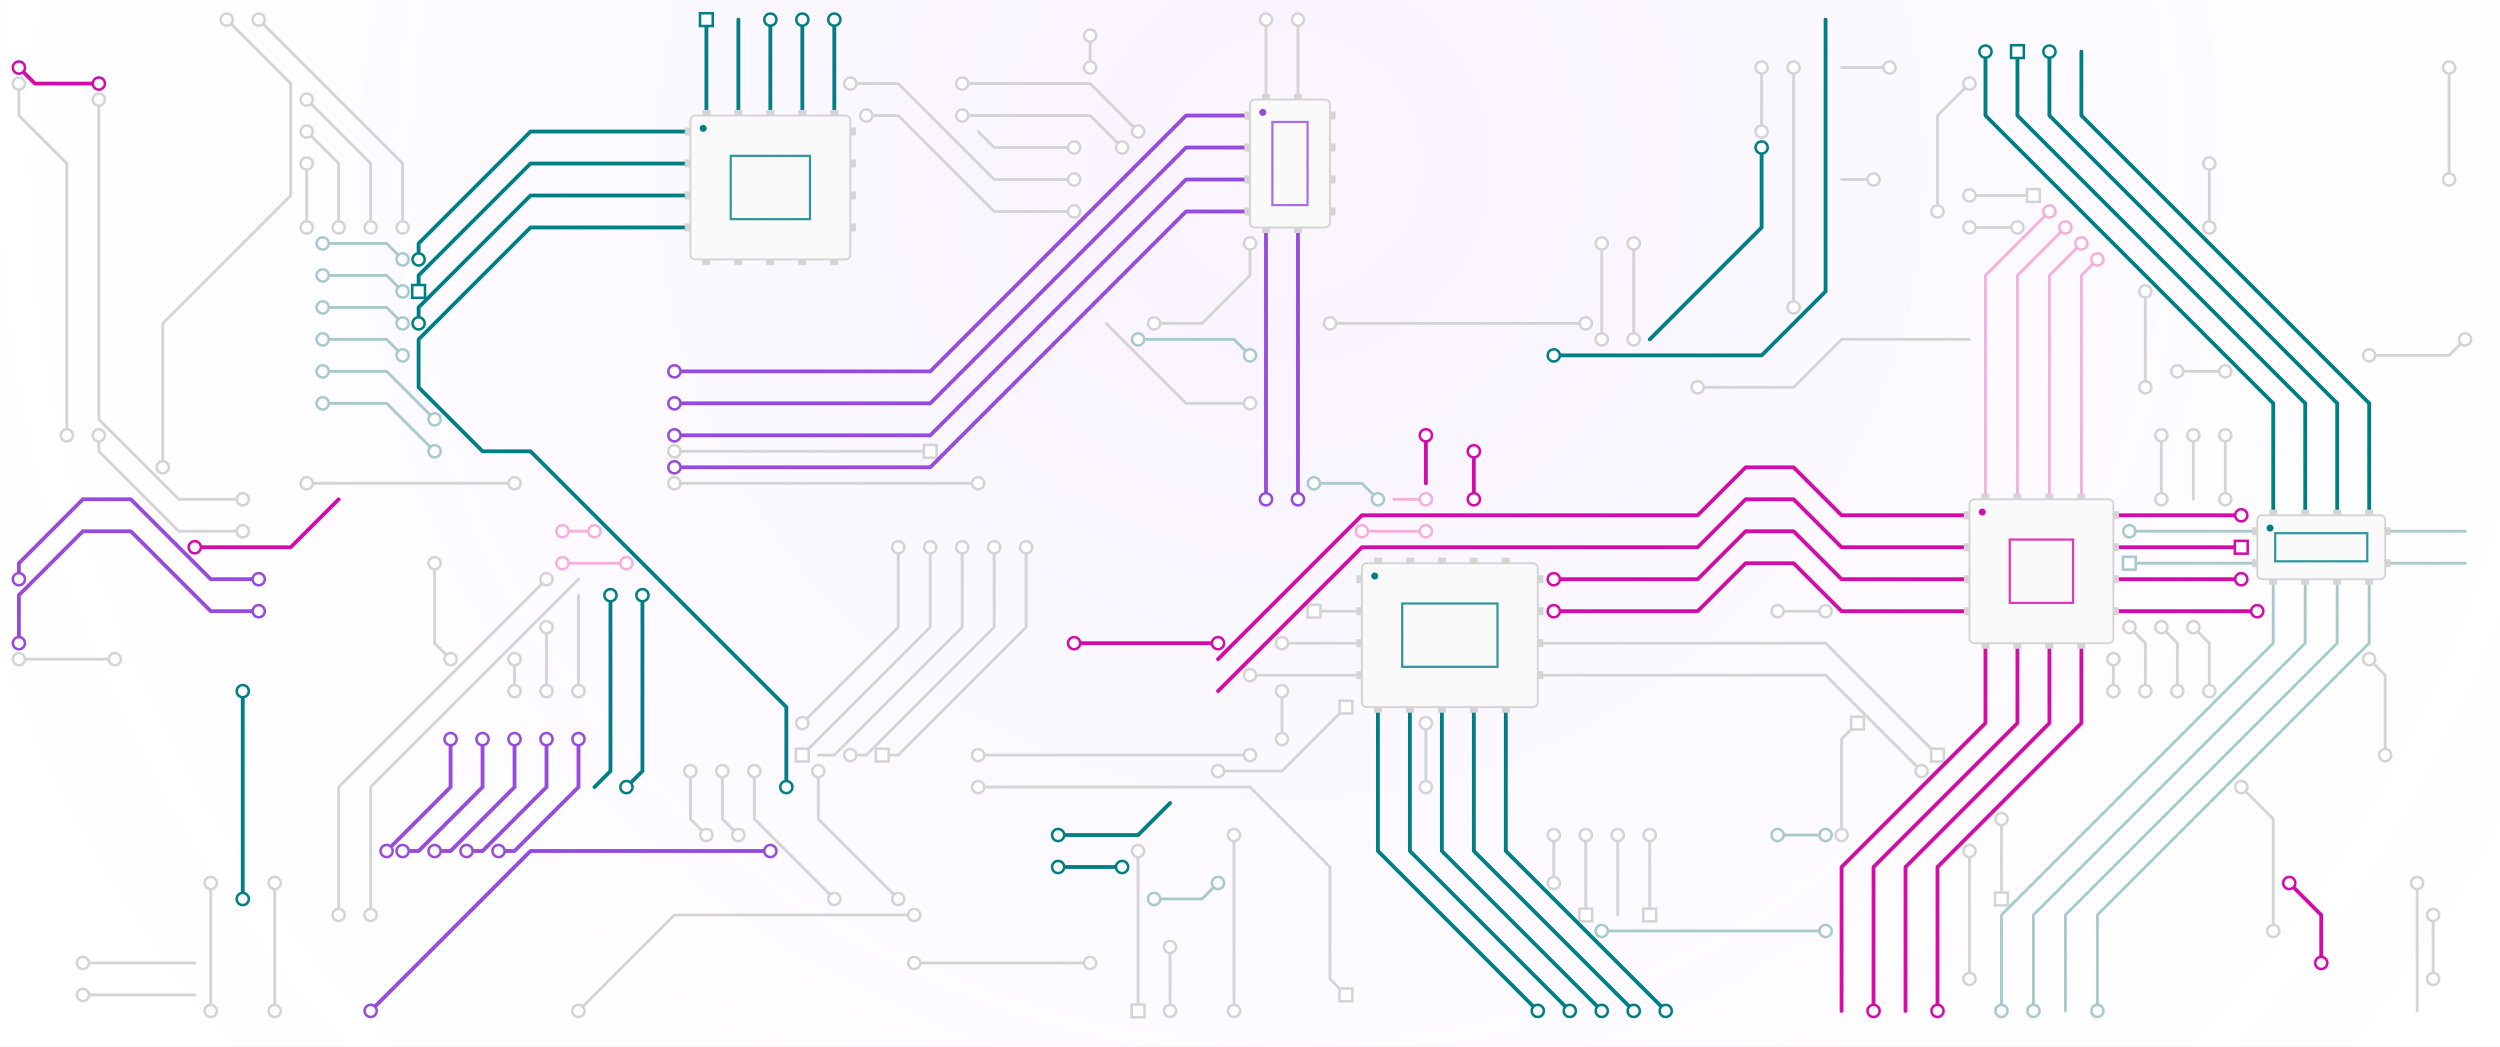
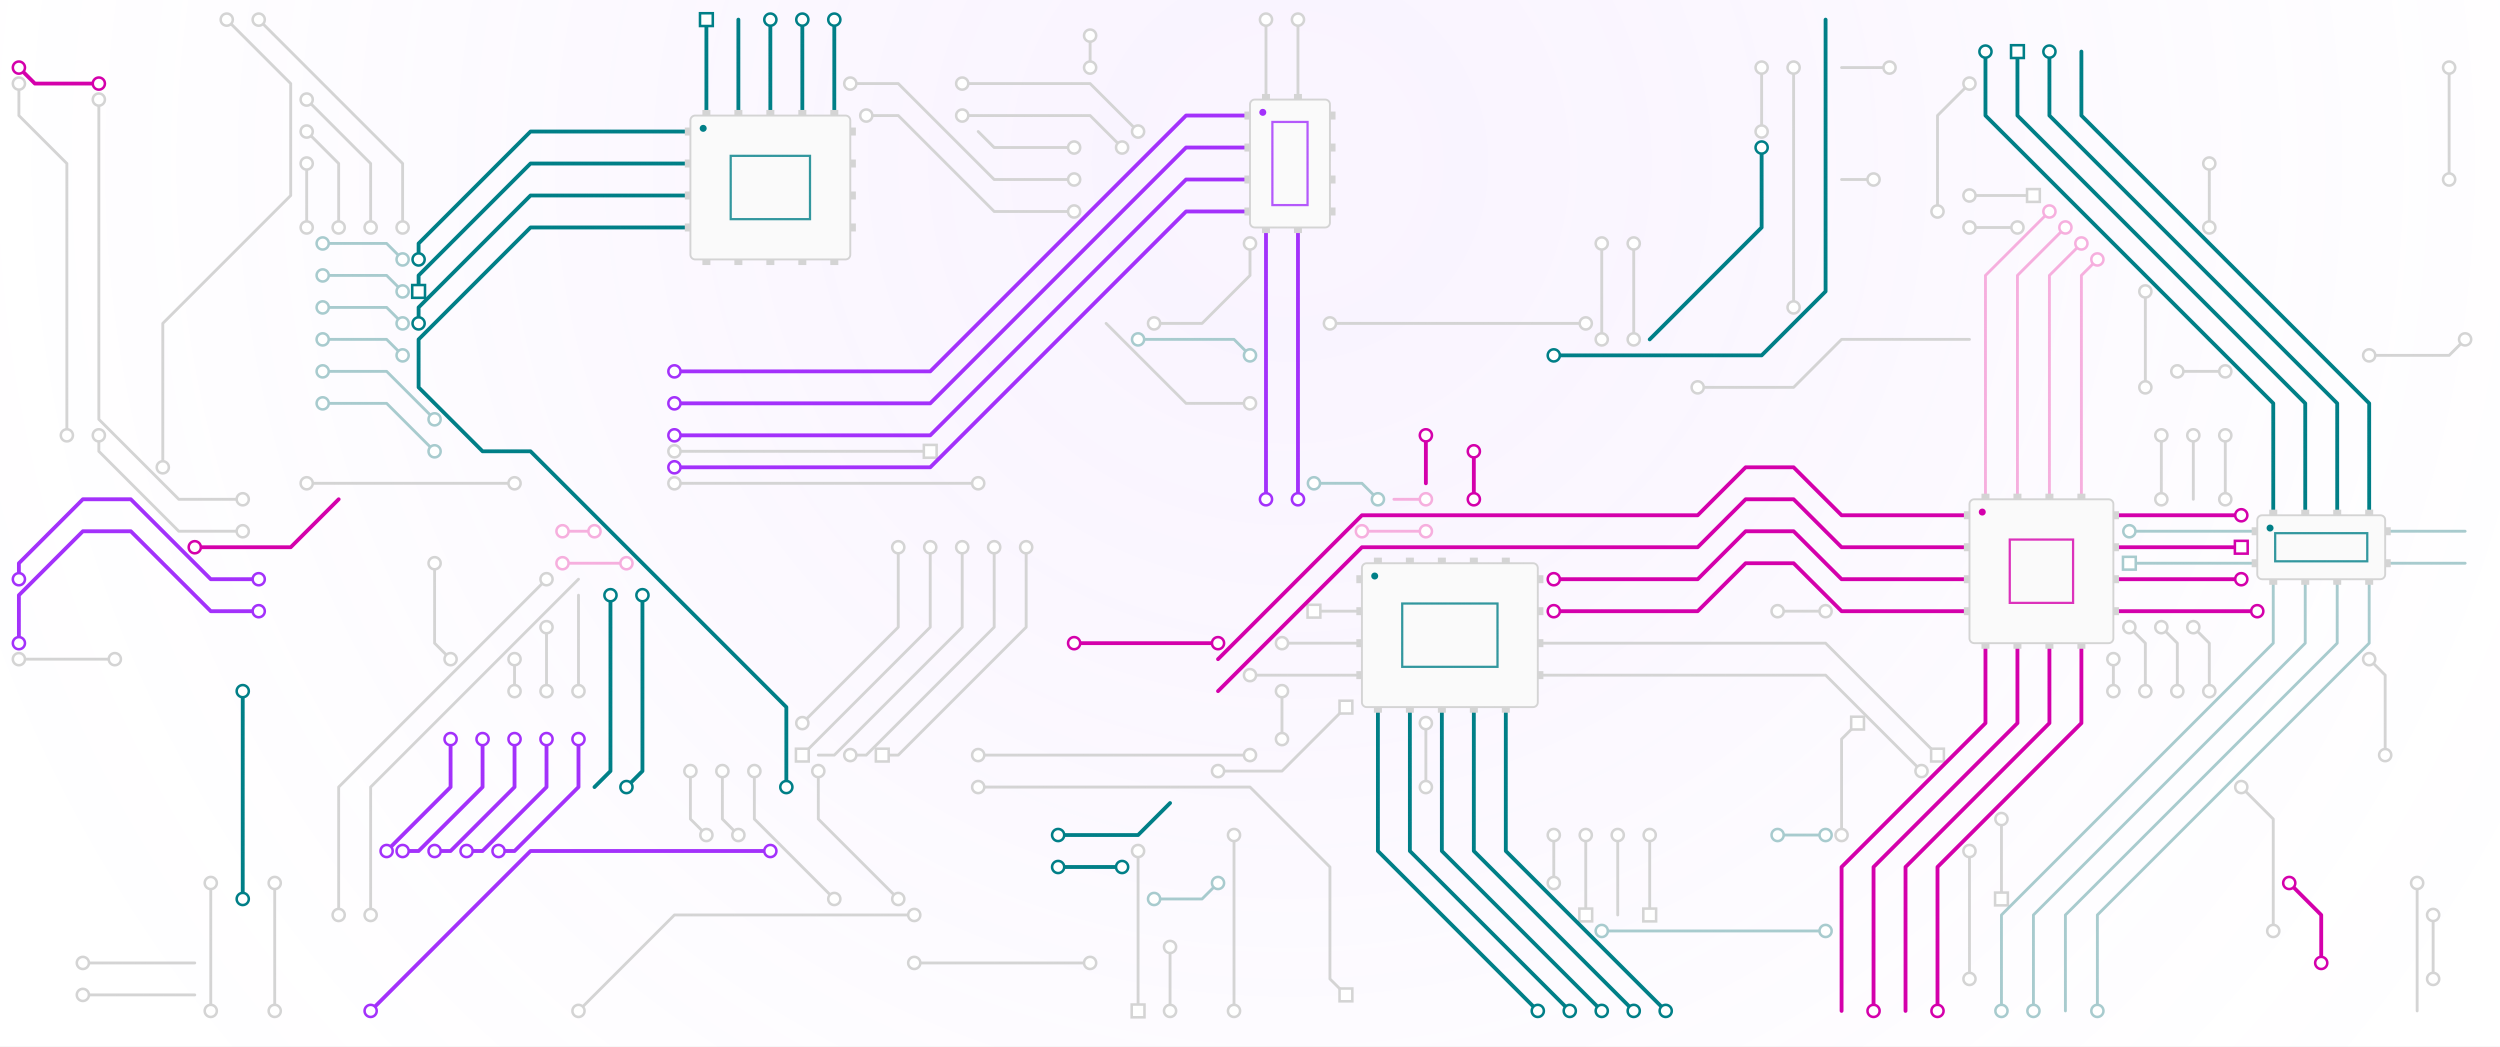
<svg xmlns="http://www.w3.org/2000/svg" width="3440" height="1440" viewBox="0 0 3440 1440">
  <defs>
    <filter id="glow" x="-20%" y="-20%" width="140%" height="140%">
      <feGaussianBlur in="SourceGraphic" stdDeviation="0.4" result="b" />
      <feComponentTransfer in="b" result="g">
        <feFuncA type="linear" slope="1.2" />
      </feComponentTransfer>
      <feMerge>
        <feMergeNode in="g" />
        <feMergeNode in="SourceGraphic" />
      </feMerge>
    </filter>
    <radialGradient id="glow-bg" gradientUnits="userSpaceOnUse" cx="1775" cy="225" r="2064">
      <stop offset="0" stop-color="#bb7aff" stop-opacity="0.08" />
      <stop offset="0.125" stop-color="#bb7aff" stop-opacity="0.077" />
      <stop offset="0.25" stop-color="#bb7aff" stop-opacity="0.068" />
      <stop offset="0.375" stop-color="#bb7aff" stop-opacity="0.055" />
      <stop offset="0.5" stop-color="#bb7aff" stop-opacity="0.04" />
      <stop offset="0.625" stop-color="#bb7aff" stop-opacity="0.025" />
      <stop offset="0.75" stop-color="#bb7aff" stop-opacity="0.013" />
      <stop offset="0.875" stop-color="#bb7aff" stop-opacity="0.003" />
      <stop offset="1" stop-color="#bb7aff" stop-opacity="0" />
    </radialGradient>
    <filter id="grain" x="0" y="0" width="100%" height="100%" color-interpolation-filters="sRGB">
      <feTurbulence type="fractalNoise" baseFrequency="0.85" numOctaves="2" seed="76577" stitchTiles="stitch" />
      <feColorMatrix type="matrix" values="0.33 0.33 0.33 0 0 0.33 0.33 0.33 0 0 0.33 0.33 0.33 0 0 0 0 0 0 1" />
    </filter>
  </defs>
  <rect width="3440" height="1440" fill="#ffffff" />
  <rect width="3440" height="1440" fill="url(#glow-bg)" />
  <g transform="translate(4 5) scale(22)">
    <g>
      <path d="M79 5.65L79 5L79 1M81 5.65L81 5L81 1M96.35 40L97 40L114 40L121 47M96.35 42L97 42L114 42L120 48M84.65 38L84 38L82 38M84.65 40L84 40L80 40M84.65 42L84 42L78 42M73 59L73 63M139 27L139 31M137 27L137 31M135 27L135 31M125 51L125 56M78 25L74 25L69 20M10 29L10 20L18 12L18 5L14 1M60 5L68 5L71 8M60 7L68 7L70 9M76 48L80 48L84 44M64 34L64 39L56 47L55 47M62 34L62 39L54 47L53 47M60 34L60 39L52 47L51 47M58 34L58 39L50 47M56 34L56 39L50 45M151 55L151 63M42 28L58 28M42 30L61 30M149 47L149 42L148 41M115 52L115 46L116 45M117 11L115 11M103 52L103 57M101 52L101 57M99 52L99 57M97 52L97 55M19 14L19 10M21 14L21 10L19 8M23 14L23 10L19 6M25 14L25 10L16 1M77 52L77 63M71 53L71 63M142 58L142 51L140 49M138 10L138 14M123 12L127 12M123 14L126 14M153 4L153 11M68 2L68 4M72 20L75 20L78 17L78 15M121 13L121 7L123 5M132 43L132 41M134 43L134 40L133 39M136 43L136 40L135 39M138 43L138 40L137 39M57 57L42 57L36 63M7 41L1 41M123 53L123 61M15 33L11 33L6 28L6 27M15 31L11 31L6 26L6 6M118 4L115 4M51 48L51 51L56 56M47 48L47 51L52 56M45 48L45 51L46 52M43 48L43 51L44 52M148 22L153 22L154 21M152 57L152 61M136 23L139 23M32 30L19 30M89 49L89 45M106 24L112 24L115 21L123 21M21 57L21 49L34 36M23 57L23 49L36 36M17 55L17 63M13 55L13 63M80 46L80 43M4 27L4 10L1 7L1 5M27 35L27 40L28 41M5 60L12 60M5 62L12 62M134 24L134 18M61 47L78 47M61 49L78 49L83 54L83 61L84 62M102 15L102 21M100 15L100 21M83 20L99 20M112 4L112 19M110 4L110 8M68 60L57 60M67 13L62 13L56 7L54 7M67 11L62 11L56 5L53 5M67 9L62 9L61 8M111 38L114 38M32 43L32 41M34 43L34 39M36 43L36 37" fill="none" stroke="#d4d4d4" stroke-width=".18" stroke-linejoin="round" stroke-linecap="round" />
      <g fill="#ffffff" stroke="#d4d4d4" stroke-width=".16">
        <circle cx="79" cy="1" r=".38" />
        <circle cx="81" cy="1" r=".38" />
        <rect x="120.6" y="46.6" width=".8" height=".8" />
        <circle cx="120" cy="48" r=".38" />
        <rect x="81.6" y="37.6" width=".8" height=".8" />
        <circle cx="80" cy="40" r=".38" />
        <circle cx="78" cy="42" r=".38" />
        <circle cx="73" cy="59" r=".38" />
        <circle cx="73" cy="63" r=".38" />
        <circle cx="139" cy="27" r=".38" />
        <circle cx="139" cy="31" r=".38" />
        <circle cx="137" cy="27" r=".38" />
        <circle cx="135" cy="27" r=".38" />
        <circle cx="135" cy="31" r=".38" />
        <circle cx="125" cy="51" r=".38" />
        <rect x="124.6" y="55.6" width=".8" height=".8" />
        <circle cx="78" cy="25" r=".38" />
        <circle cx="10" cy="29" r=".38" />
        <circle cx="14" cy="1" r=".38" />
        <circle cx="60" cy="5" r=".38" />
        <circle cx="71" cy="8" r=".38" />
        <circle cx="60" cy="7" r=".38" />
        <circle cx="70" cy="9" r=".38" />
        <circle cx="76" cy="48" r=".38" />
        <rect x="83.6" y="43.6" width=".8" height=".8" />
        <circle cx="64" cy="34" r=".38" />
        <rect x="54.6" y="46.6" width=".8" height=".8" />
        <circle cx="62" cy="34" r=".38" />
        <circle cx="53" cy="47" r=".38" />
        <circle cx="60" cy="34" r=".38" />
        <circle cx="58" cy="34" r=".38" />
        <rect x="49.6" y="46.6" width=".8" height=".8" />
        <circle cx="56" cy="34" r=".38" />
        <circle cx="50" cy="45" r=".38" />
        <circle cx="151" cy="55" r=".38" />
        <circle cx="42" cy="28" r=".38" />
        <rect x="57.6" y="27.6" width=".8" height=".8" />
        <circle cx="42" cy="30" r=".38" />
        <circle cx="61" cy="30" r=".38" />
        <circle cx="149" cy="47" r=".38" />
        <circle cx="148" cy="41" r=".38" />
        <circle cx="115" cy="52" r=".38" />
        <rect x="115.6" y="44.6" width=".8" height=".8" />
        <circle cx="117" cy="11" r=".38" />
        <circle cx="103" cy="52" r=".38" />
        <rect x="102.6" y="56.6" width=".8" height=".8" />
        <circle cx="101" cy="52" r=".38" />
        <circle cx="99" cy="52" r=".38" />
        <rect x="98.6" y="56.6" width=".8" height=".8" />
        <circle cx="97" cy="52" r=".38" />
        <circle cx="97" cy="55" r=".38" />
        <circle cx="19" cy="14" r=".38" />
        <circle cx="19" cy="10" r=".38" />
        <circle cx="21" cy="14" r=".38" />
        <circle cx="19" cy="8" r=".38" />
        <circle cx="23" cy="14" r=".38" />
        <circle cx="19" cy="6" r=".38" />
        <circle cx="25" cy="14" r=".38" />
        <circle cx="16" cy="1" r=".38" />
        <circle cx="77" cy="52" r=".38" />
        <circle cx="77" cy="63" r=".38" />
        <circle cx="71" cy="53" r=".38" />
        <rect x="70.6" y="62.6" width=".8" height=".8" />
        <circle cx="142" cy="58" r=".38" />
        <circle cx="140" cy="49" r=".38" />
        <circle cx="138" cy="10" r=".38" />
        <circle cx="138" cy="14" r=".38" />
        <circle cx="123" cy="12" r=".38" />
        <rect x="126.6" y="11.6" width=".8" height=".8" />
        <circle cx="123" cy="14" r=".38" />
        <circle cx="126" cy="14" r=".38" />
        <circle cx="153" cy="4" r=".38" />
        <circle cx="153" cy="11" r=".38" />
        <circle cx="68" cy="2" r=".38" />
        <circle cx="68" cy="4" r=".38" />
        <circle cx="72" cy="20" r=".38" />
        <circle cx="78" cy="15" r=".38" />
        <circle cx="121" cy="13" r=".38" />
        <circle cx="123" cy="5" r=".38" />
        <circle cx="132" cy="43" r=".38" />
        <circle cx="132" cy="41" r=".38" />
        <circle cx="134" cy="43" r=".38" />
        <circle cx="133" cy="39" r=".38" />
        <circle cx="136" cy="43" r=".38" />
        <circle cx="135" cy="39" r=".38" />
        <circle cx="138" cy="43" r=".38" />
        <circle cx="137" cy="39" r=".38" />
        <circle cx="57" cy="57" r=".38" />
        <circle cx="36" cy="63" r=".38" />
        <circle cx="7" cy="41" r=".38" />
        <circle cx="1" cy="41" r=".38" />
        <circle cx="123" cy="53" r=".38" />
        <circle cx="123" cy="61" r=".38" />
        <circle cx="15" cy="33" r=".38" />
        <circle cx="6" cy="27" r=".38" />
        <circle cx="15" cy="31" r=".38" />
        <circle cx="6" cy="6" r=".38" />
        <circle cx="118" cy="4" r=".38" />
        <circle cx="51" cy="48" r=".38" />
        <circle cx="56" cy="56" r=".38" />
        <circle cx="47" cy="48" r=".38" />
        <circle cx="52" cy="56" r=".38" />
        <circle cx="45" cy="48" r=".38" />
        <circle cx="46" cy="52" r=".38" />
        <circle cx="43" cy="48" r=".38" />
        <circle cx="44" cy="52" r=".38" />
        <circle cx="148" cy="22" r=".38" />
        <circle cx="154" cy="21" r=".38" />
        <circle cx="152" cy="57" r=".38" />
        <circle cx="152" cy="61" r=".38" />
        <circle cx="136" cy="23" r=".38" />
        <circle cx="139" cy="23" r=".38" />
        <circle cx="32" cy="30" r=".38" />
        <circle cx="19" cy="30" r=".38" />
        <circle cx="89" cy="49" r=".38" />
        <circle cx="89" cy="45" r=".38" />
        <circle cx="106" cy="24" r=".38" />
        <circle cx="21" cy="57" r=".38" />
        <circle cx="34" cy="36" r=".38" />
        <circle cx="23" cy="57" r=".38" />
        <circle cx="17" cy="55" r=".38" />
        <circle cx="17" cy="63" r=".38" />
        <circle cx="13" cy="55" r=".38" />
        <circle cx="13" cy="63" r=".38" />
        <circle cx="80" cy="46" r=".38" />
        <circle cx="80" cy="43" r=".38" />
        <circle cx="4" cy="27" r=".38" />
        <circle cx="1" cy="5" r=".38" />
        <circle cx="27" cy="35" r=".38" />
        <circle cx="28" cy="41" r=".38" />
        <circle cx="5" cy="60" r=".38" />
        <circle cx="5" cy="62" r=".38" />
        <circle cx="134" cy="24" r=".38" />
        <circle cx="134" cy="18" r=".38" />
        <circle cx="61" cy="47" r=".38" />
        <circle cx="78" cy="47" r=".38" />
        <circle cx="61" cy="49" r=".38" />
        <rect x="83.6" y="61.6" width=".8" height=".8" />
        <circle cx="102" cy="15" r=".38" />
        <circle cx="102" cy="21" r=".38" />
        <circle cx="100" cy="15" r=".38" />
        <circle cx="100" cy="21" r=".38" />
        <circle cx="83" cy="20" r=".38" />
        <circle cx="99" cy="20" r=".38" />
        <circle cx="112" cy="4" r=".38" />
        <circle cx="112" cy="19" r=".38" />
        <circle cx="110" cy="4" r=".38" />
        <circle cx="110" cy="8" r=".38" />
        <circle cx="68" cy="60" r=".38" />
        <circle cx="57" cy="60" r=".38" />
        <circle cx="67" cy="13" r=".38" />
        <circle cx="54" cy="7" r=".38" />
        <circle cx="67" cy="11" r=".38" />
        <circle cx="53" cy="5" r=".38" />
        <circle cx="67" cy="9" r=".38" />
        <circle cx="111" cy="38" r=".38" />
        <circle cx="114" cy="38" r=".38" />
        <circle cx="32" cy="43" r=".38" />
        <circle cx="32" cy="41" r=".38" />
        <circle cx="34" cy="43" r=".38" />
        <circle cx="34" cy="39" r=".38" />
        <circle cx="36" cy="43" r=".38" />
      </g>
    </g>
    <g>
-       <path d="M149.35 33L150 33L154 33M149.35 35L150 35L154 35M140.65 33L140 33L133 33M140.65 35L140 35L133 35M142 36.35L142 37L142 40L125 57L125 63M144 36.35L144 37L144 40L127 57L127 63M146 36.35L146 37L146 40L129 57L129 63M148 36.35L148 37L148 40L131 57L131 63M82 30L85 30L86 31M100 58L114 58M111 52L114 52M20 15L24 15L25 16M20 17L24 17L25 18M20 19L24 19L25 20M20 21L24 21L25 22M20 23L24 23L27 26M20 25L24 25L27 28M71 21L77 21L78 22M72 56L75 56L76 55" fill="none" stroke="#a8cacd" stroke-width=".18" stroke-linejoin="round" stroke-linecap="round" />
-       <g fill="#ffffff" stroke="#a8cacd" stroke-width=".16">
+       <path d="M149.35 33L150 33L154 33M149.35 35L150 35L154 35M140.65 33L140 33L133 33M140.65 35L140 35L133 35M142 36.35L142 37L142 40L125 57L125 63M144 36.35L144 37L144 40L127 57L127 63M146 36.35L146 37L146 40L129 57L129 63M148 36.35L148 37L148 40L131 57L131 63M82 30L85 30L86 31M100 58L114 58M111 52L114 52M20 15L24 15L25 16M20 17L24 17L25 18M20 19L24 19L25 20M20 21L24 21L25 22M20 23L24 23L27 26M20 25L24 25L27 28M71 21L77 21L78 22M72 56L75 56L76 55" fill="none" stroke="#a8cbce" stroke-width=".18" stroke-linejoin="round" stroke-linecap="round" />
+       <g fill="#ffffff" stroke="#a8cbce" stroke-width=".16">
        <circle cx="133" cy="33" r=".38" />
        <rect x="132.6" y="34.6" width=".8" height=".8" />
        <circle cx="125" cy="63" r=".38" />
        <circle cx="127" cy="63" r=".38" />
        <circle cx="131" cy="63" r=".38" />
        <circle cx="82" cy="30" r=".38" />
        <circle cx="86" cy="31" r=".38" />
        <circle cx="100" cy="58" r=".38" />
        <circle cx="114" cy="58" r=".38" />
        <circle cx="111" cy="52" r=".38" />
        <circle cx="114" cy="52" r=".38" />
        <circle cx="20" cy="15" r=".38" />
        <circle cx="25" cy="16" r=".38" />
        <circle cx="20" cy="17" r=".38" />
        <circle cx="25" cy="18" r=".38" />
        <circle cx="20" cy="19" r=".38" />
        <circle cx="25" cy="20" r=".38" />
        <circle cx="20" cy="21" r=".38" />
        <circle cx="25" cy="22" r=".38" />
        <circle cx="20" cy="23" r=".38" />
        <circle cx="27" cy="26" r=".38" />
        <circle cx="20" cy="25" r=".38" />
        <circle cx="27" cy="28" r=".38" />
        <circle cx="71" cy="21" r=".38" />
        <circle cx="78" cy="22" r=".38" />
        <circle cx="72" cy="56" r=".38" />
        <circle cx="76" cy="55" r=".38" />
      </g>
    </g>
    <g>
-       <path d="M124 30.65L124 30L124 17L128 13M126 30.65L126 30L126 17L129 14M128 30.65L128 30L128 17L130 15M130 30.65L130 30L130 17L131 16M35 33L37 33M35 35L39 35M89 33L85 33M89 31L87 31" fill="none" stroke="#f5afdd" stroke-width=".18" stroke-linejoin="round" stroke-linecap="round" />
-       <g fill="#ffffff" stroke="#f5afdd" stroke-width=".16">
+       <path d="M124 30.65L124 30L124 17L128 13M126 30.65L126 30L126 17L129 14M128 30.65L128 30L128 17L130 15M130 30.65L130 30L130 17L131 16M35 33L37 33M35 35L39 35M89 33L85 33M89 31L87 31" fill="none" stroke="#f6afde" stroke-width=".18" stroke-linejoin="round" stroke-linecap="round" />
+       <g fill="#ffffff" stroke="#f6afde" stroke-width=".16">
        <circle cx="128" cy="13" r=".38" />
        <circle cx="129" cy="14" r=".38" />
        <circle cx="130" cy="15" r=".38" />
        <circle cx="131" cy="16" r=".38" />
        <circle cx="35" cy="33" r=".38" />
        <circle cx="37" cy="33" r=".38" />
        <circle cx="35" cy="35" r=".38" />
        <circle cx="39" cy="35" r=".38" />
        <circle cx="89" cy="33" r=".38" />
        <circle cx="85" cy="33" r=".38" />
        <circle cx="89" cy="31" r=".38" />
      </g>
    </g>
    <g>
-       <path d="M142 31.65L142 31L142 25L124 7L124 3M144 31.65L144 31L144 25L126 7L126 3M146 31.65L146 31L146 25L128 7L128 3M148 31.65L148 31L148 25L130 7L130 3M86 44.35L86 45L86 53L96 63M88 44.35L88 45L88 53L98 63M90 44.35L90 45L90 53L100 63M92 44.35L92 45L92 53L102 63M94 44.35L94 45L94 53L104 63M42.65 8L42 8L33 8L26 15L26 16M42.65 10L42 10L33 10L26 17L26 18M42.65 12L42 12L33 12L26 19L26 20M42.65 14L42 14L33 14L26 21L26 24L30 28L33 28L49 44L49 49M44 6.65L44 6L44 1M46 6.65L46 6L46 1M48 6.65L48 6L48 1M50 6.65L50 6L50 1M52 6.65L52 6L52 1M97 22L110 22L114 18L114 1M15 43L15 56M110 9L110 14L103 21M40 37L40 48L39 49M38 37L38 48L37 49M66 52L71 52L73 50M66 54L70 54" fill="none" stroke="#007e86" stroke-width=".24" stroke-linejoin="round" stroke-linecap="round" />
-       <g fill="#ffffff" stroke="#007e86" stroke-width=".16">
+       <path d="M142 31.65L142 31L142 25L124 7L124 3M144 31.65L144 31L144 25L126 7L126 3M146 31.65L146 31L146 25L128 7L128 3M148 31.65L148 31L148 25L130 7L130 3M86 44.35L86 45L86 53L96 63M88 44.35L88 45L88 53L98 63M90 44.35L90 45L90 53L100 63M92 44.35L92 45L92 53L102 63M94 44.35L94 45L94 53L104 63M42.65 8L42 8L33 8L26 15L26 16M42.65 10L42 10L33 10L26 17L26 18M42.65 12L42 12L33 12L26 19L26 20M42.65 14L42 14L33 14L26 21L26 24L30 28L33 28L49 44L49 49M44 6.65L44 6L44 1M46 6.65L46 6L46 1M48 6.65L48 6L48 1M50 6.65L50 6L50 1M52 6.65L52 6L52 1M97 22L110 22L114 18L114 1M15 43L15 56M110 9L110 14L103 21M40 37L40 48L39 49M38 37L38 48L37 49M66 52L71 52L73 50M66 54L70 54" fill="none" stroke="#007f87" stroke-width=".24" stroke-linejoin="round" stroke-linecap="round" />
+       <g fill="#ffffff" stroke="#007f87" stroke-width=".16">
        <circle cx="124" cy="3" r=".38" />
        <rect x="125.6" y="2.6" width=".8" height=".8" />
        <circle cx="128" cy="3" r=".38" />
        <circle cx="96" cy="63" r=".38" />
        <circle cx="98" cy="63" r=".38" />
        <circle cx="100" cy="63" r=".38" />
        <circle cx="102" cy="63" r=".38" />
        <circle cx="104" cy="63" r=".38" />
        <circle cx="26" cy="16" r=".38" />
        <rect x="25.6" y="17.6" width=".8" height=".8" />
        <circle cx="26" cy="20" r=".38" />
        <circle cx="49" cy="49" r=".38" />
        <rect x="43.6" y="0.6" width=".8" height=".8" />
        <circle cx="48" cy="1" r=".38" />
        <circle cx="50" cy="1" r=".38" />
        <circle cx="52" cy="1" r=".38" />
        <circle cx="97" cy="22" r=".38" />
        <circle cx="15" cy="43" r=".38" />
        <circle cx="15" cy="56" r=".38" />
        <circle cx="110" cy="9" r=".38" />
        <circle cx="40" cy="37" r=".38" />
        <circle cx="39" cy="49" r=".38" />
        <circle cx="38" cy="37" r=".38" />
        <circle cx="66" cy="52" r=".38" />
        <circle cx="66" cy="54" r=".38" />
        <circle cx="70" cy="54" r=".38" />
      </g>
    </g>
    <g>
-       <path d="M132.35 32L133 32L140 32M132.35 34L133 34L140 34M132.35 36L133 36L140 36M132.35 38L133 38L141 38M122.65 32L122 32L115 32L112 29L109 29L106 32L85 32L76 41M122.65 34L122 34L115 34L112 31L109 31L106 34L85 34L76 43M122.65 36L122 36L115 36L112 33L109 33L106 36L97 36M122.65 38L122 38L115 38L112 35L109 35L106 38L97 38M124 40.35L124 41L124 45L115 54L115 63M126 40.35L126 41L126 45L117 54L117 63M128 40.35L128 41L128 45L119 54L119 63M130 40.35L130 41L130 45L121 54L121 63M76 40L67 40M6 5L2 5L1 4M145 60L145 57L143 55M12 34L18 34L21 31M89 27L89 30M92 28L92 31" fill="none" stroke="#d20ca9" stroke-width=".24" stroke-linejoin="round" stroke-linecap="round" />
-       <g fill="#ffffff" stroke="#d20ca9" stroke-width=".16">
+       <path d="M132.35 32L133 32L140 32M132.35 34L133 34L140 34M132.35 36L133 36L140 36M132.35 38L133 38L141 38M122.65 32L122 32L115 32L112 29L109 29L106 32L85 32L76 41M122.65 34L122 34L115 34L112 31L109 31L106 34L85 34L76 43M122.65 36L122 36L115 36L112 33L109 33L106 36L97 36M122.65 38L122 38L115 38L112 35L109 35L106 38L97 38M124 40.35L124 41L124 45L115 54L115 63M126 40.35L126 41L126 45L117 54L117 63M128 40.35L128 41L128 45L119 54L119 63M130 40.35L130 41L130 45L121 54L121 63M76 40L67 40M6 5L2 5L1 4M145 60L145 57L143 55M12 34L18 34L21 31M89 27L89 30M92 28L92 31" fill="none" stroke="#d400ab" stroke-width=".24" stroke-linejoin="round" stroke-linecap="round" />
+       <g fill="#ffffff" stroke="#d400ab" stroke-width=".16">
        <circle cx="140" cy="32" r=".38" />
        <rect x="139.6" y="33.6" width=".8" height=".8" />
        <circle cx="140" cy="36" r=".38" />
        <circle cx="141" cy="38" r=".38" />
        <circle cx="97" cy="36" r=".38" />
        <circle cx="97" cy="38" r=".38" />
        <circle cx="117" cy="63" r=".38" />
        <circle cx="121" cy="63" r=".38" />
        <circle cx="76" cy="40" r=".38" />
        <circle cx="67" cy="40" r=".38" />
        <circle cx="6" cy="5" r=".38" />
        <circle cx="1" cy="4" r=".38" />
        <circle cx="145" cy="60" r=".38" />
        <circle cx="143" cy="55" r=".38" />
        <circle cx="12" cy="34" r=".38" />
        <circle cx="89" cy="27" r=".38" />
        <circle cx="92" cy="28" r=".38" />
        <circle cx="92" cy="31" r=".38" />
      </g>
    </g>
    <g>
-       <path d="M77.65 7L77 7L74 7L58 23L42 23M77.65 9L77 9L74 9L58 25L42 25M77.65 11L77 11L74 11L58 27L42 27M77.65 13L77 13L74 13L58 29L42 29M79 14.35L79 15L79 31M81 14.35L81 15L81 31M48 53L33 53L23 63M16 38L13 38L8 33L5 33L1 37L1 40M16 36L13 36L8 31L5 31L1 35L1 36M36 46L36 49L32 53L31 53M34 46L34 49L30 53L29 53M32 46L32 49L28 53L27 53M30 46L30 49L26 53L25 53M28 46L28 49L24 53" fill="none" stroke="#974bdc" stroke-width=".24" stroke-linejoin="round" stroke-linecap="round" />
-       <g fill="#ffffff" stroke="#974bdc" stroke-width=".16">
+       <path d="M77.65 7L77 7L74 7L58 23L42 23M77.65 9L77 9L74 9L58 25L42 25M77.65 11L77 11L74 11L58 27L42 27M77.65 13L77 13L74 13L58 29L42 29M79 14.35L79 15L79 31M81 14.35L81 15L81 31M48 53L33 53L23 63M16 38L13 38L8 33L5 33L1 37L1 40M16 36L13 36L8 31L5 31L1 35L1 36M36 46L36 49L32 53L31 53M34 46L34 49L30 53L29 53M32 46L32 49L28 53L27 53M30 46L30 49L26 53L25 53M28 46L28 49L24 53" fill="none" stroke="#a331fb" stroke-width=".24" stroke-linejoin="round" stroke-linecap="round" />
+       <g fill="#ffffff" stroke="#a331fb" stroke-width=".16">
        <circle cx="42" cy="23" r=".38" />
        <circle cx="42" cy="25" r=".38" />
        <circle cx="42" cy="27" r=".38" />
        <circle cx="42" cy="29" r=".38" />
        <circle cx="79" cy="31" r=".38" />
        <circle cx="81" cy="31" r=".38" />
        <circle cx="48" cy="53" r=".38" />
        <circle cx="23" cy="63" r=".38" />
        <circle cx="16" cy="38" r=".38" />
        <circle cx="1" cy="40" r=".38" />
        <circle cx="16" cy="36" r=".38" />
        <circle cx="1" cy="36" r=".38" />
        <circle cx="36" cy="46" r=".38" />
        <circle cx="31" cy="53" r=".38" />
        <circle cx="34" cy="46" r=".38" />
        <circle cx="29" cy="53" r=".38" />
        <circle cx="32" cy="46" r=".38" />
        <circle cx="27" cy="53" r=".38" />
        <circle cx="30" cy="46" r=".38" />
        <circle cx="25" cy="53" r=".38" />
        <circle cx="28" cy="46" r=".38" />
        <circle cx="24" cy="53" r=".38" />
      </g>
    </g>
    <g>
      <path d="M77.65 7h.35M83 7h.35M77.65 9h.35M83 9h.35M77.65 11h.35M83 11h.35M77.65 13h.35M83 13h.35M79 5.65v.35M79 14v.35M81 5.65v.35M81 14v.35" stroke="#d4d4d4" stroke-width=".5" />
      <rect x="78" y="6" width="5" height="8" rx=".3" fill="#fafafa" stroke="#d4d4d4" stroke-width=".12" />
-       <rect x="79.4" y="7.4" width="2.2" height="5.2" fill="none" stroke="#974bdc" stroke-width=".14" stroke-opacity=".8" />
-       <circle cx="78.8" cy="6.8" r=".22" fill="#974bdc" />
+       <rect x="79.4" y="7.4" width="2.2" height="5.2" fill="none" stroke="#a331fb" stroke-width=".14" stroke-opacity=".8" />
+       <circle cx="78.8" cy="6.8" r=".22" fill="#a331fb" />
    </g>
    <g>
      <path d="M140.65 33h.35M149 33h.35M140.65 35h.35M149 35h.35M142 31.65v.35M142 36v.35M144 31.65v.35M144 36v.35M146 31.65v.35M146 36v.35M148 31.65v.35M148 36v.35" stroke="#d4d4d4" stroke-width=".5" />
      <rect x="141" y="32" width="8" height="4" rx=".3" fill="#fafafa" stroke="#d4d4d4" stroke-width=".12" />
-       <rect x="142.12" y="33.12" width="5.76" height="1.76" fill="none" stroke="#007e86" stroke-width=".14" stroke-opacity=".8" />
-       <circle cx="141.8" cy="32.8" r=".22" fill="#007e86" />
+       <rect x="142.12" y="33.12" width="5.76" height="1.76" fill="none" stroke="#007f87" stroke-width=".14" stroke-opacity=".8" />
+       <circle cx="141.8" cy="32.8" r=".22" fill="#007f87" />
    </g>
    <g>
      <path d="M122.65 32h.35M132 32h.35M122.65 34h.35M132 34h.35M122.65 36h.35M132 36h.35M122.65 38h.35M132 38h.35M124 30.65v.35M124 40v.35M126 30.65v.35M126 40v.35M128 30.65v.35M128 40v.35M130 30.65v.35M130 40v.35" stroke="#d4d4d4" stroke-width=".5" />
      <rect x="123" y="31" width="9" height="9" rx=".3" fill="#fafafa" stroke="#d4d4d4" stroke-width=".12" />
-       <rect x="125.52" y="33.52" width="3.96" height="3.96" fill="none" stroke="#d20ca9" stroke-width=".14" stroke-opacity=".8" />
-       <circle cx="123.8" cy="31.8" r=".22" fill="#d20ca9" />
+       <rect x="125.52" y="33.52" width="3.96" height="3.96" fill="none" stroke="#d400ab" stroke-width=".14" stroke-opacity=".8" />
+       <circle cx="123.8" cy="31.8" r=".22" fill="#d400ab" />
    </g>
    <g>
      <path d="M84.65 36h.35M96 36h.35M84.65 38h.35M96 38h.35M84.65 40h.35M96 40h.35M84.65 42h.35M96 42h.35M86 34.65v.35M86 44v.35M88 34.65v.35M88 44v.35M90 34.65v.35M90 44v.35M92 34.65v.35M92 44v.35M94 34.65v.35M94 44v.35" stroke="#d4d4d4" stroke-width=".5" />
      <rect x="85" y="35" width="11" height="9" rx=".3" fill="#fafafa" stroke="#d4d4d4" stroke-width=".12" />
-       <rect x="87.52" y="37.52" width="5.96" height="3.96" fill="none" stroke="#007e86" stroke-width=".14" stroke-opacity=".8" />
-       <circle cx="85.8" cy="35.8" r=".22" fill="#007e86" />
+       <rect x="87.52" y="37.52" width="5.96" height="3.96" fill="none" stroke="#007f87" stroke-width=".14" stroke-opacity=".8" />
+       <circle cx="85.8" cy="35.8" r=".22" fill="#007f87" />
    </g>
    <g>
      <path d="M42.65 8h.35M53 8h.35M42.65 10h.35M53 10h.35M42.65 12h.35M53 12h.35M42.65 14h.35M53 14h.35M44 6.65v.35M44 16v.35M46 6.65v.35M46 16v.35M48 6.65v.35M48 16v.35M50 6.65v.35M50 16v.35M52 6.65v.35M52 16v.35" stroke="#d4d4d4" stroke-width=".5" />
      <rect x="43" y="7" width="10" height="9" rx=".3" fill="#fafafa" stroke="#d4d4d4" stroke-width=".12" />
-       <rect x="45.52" y="9.52" width="4.96" height="3.96" fill="none" stroke="#007e86" stroke-width=".14" stroke-opacity=".8" />
-       <circle cx="43.8" cy="7.8" r=".22" fill="#007e86" />
+       <rect x="45.52" y="9.52" width="4.96" height="3.96" fill="none" stroke="#007f87" stroke-width=".14" stroke-opacity=".8" />
+       <circle cx="43.8" cy="7.8" r=".22" fill="#007f87" />
    </g>
  </g>
  <rect width="3440" height="1440" filter="url(#grain)" opacity="0.04" style="mix-blend-mode:overlay" />
</svg>
